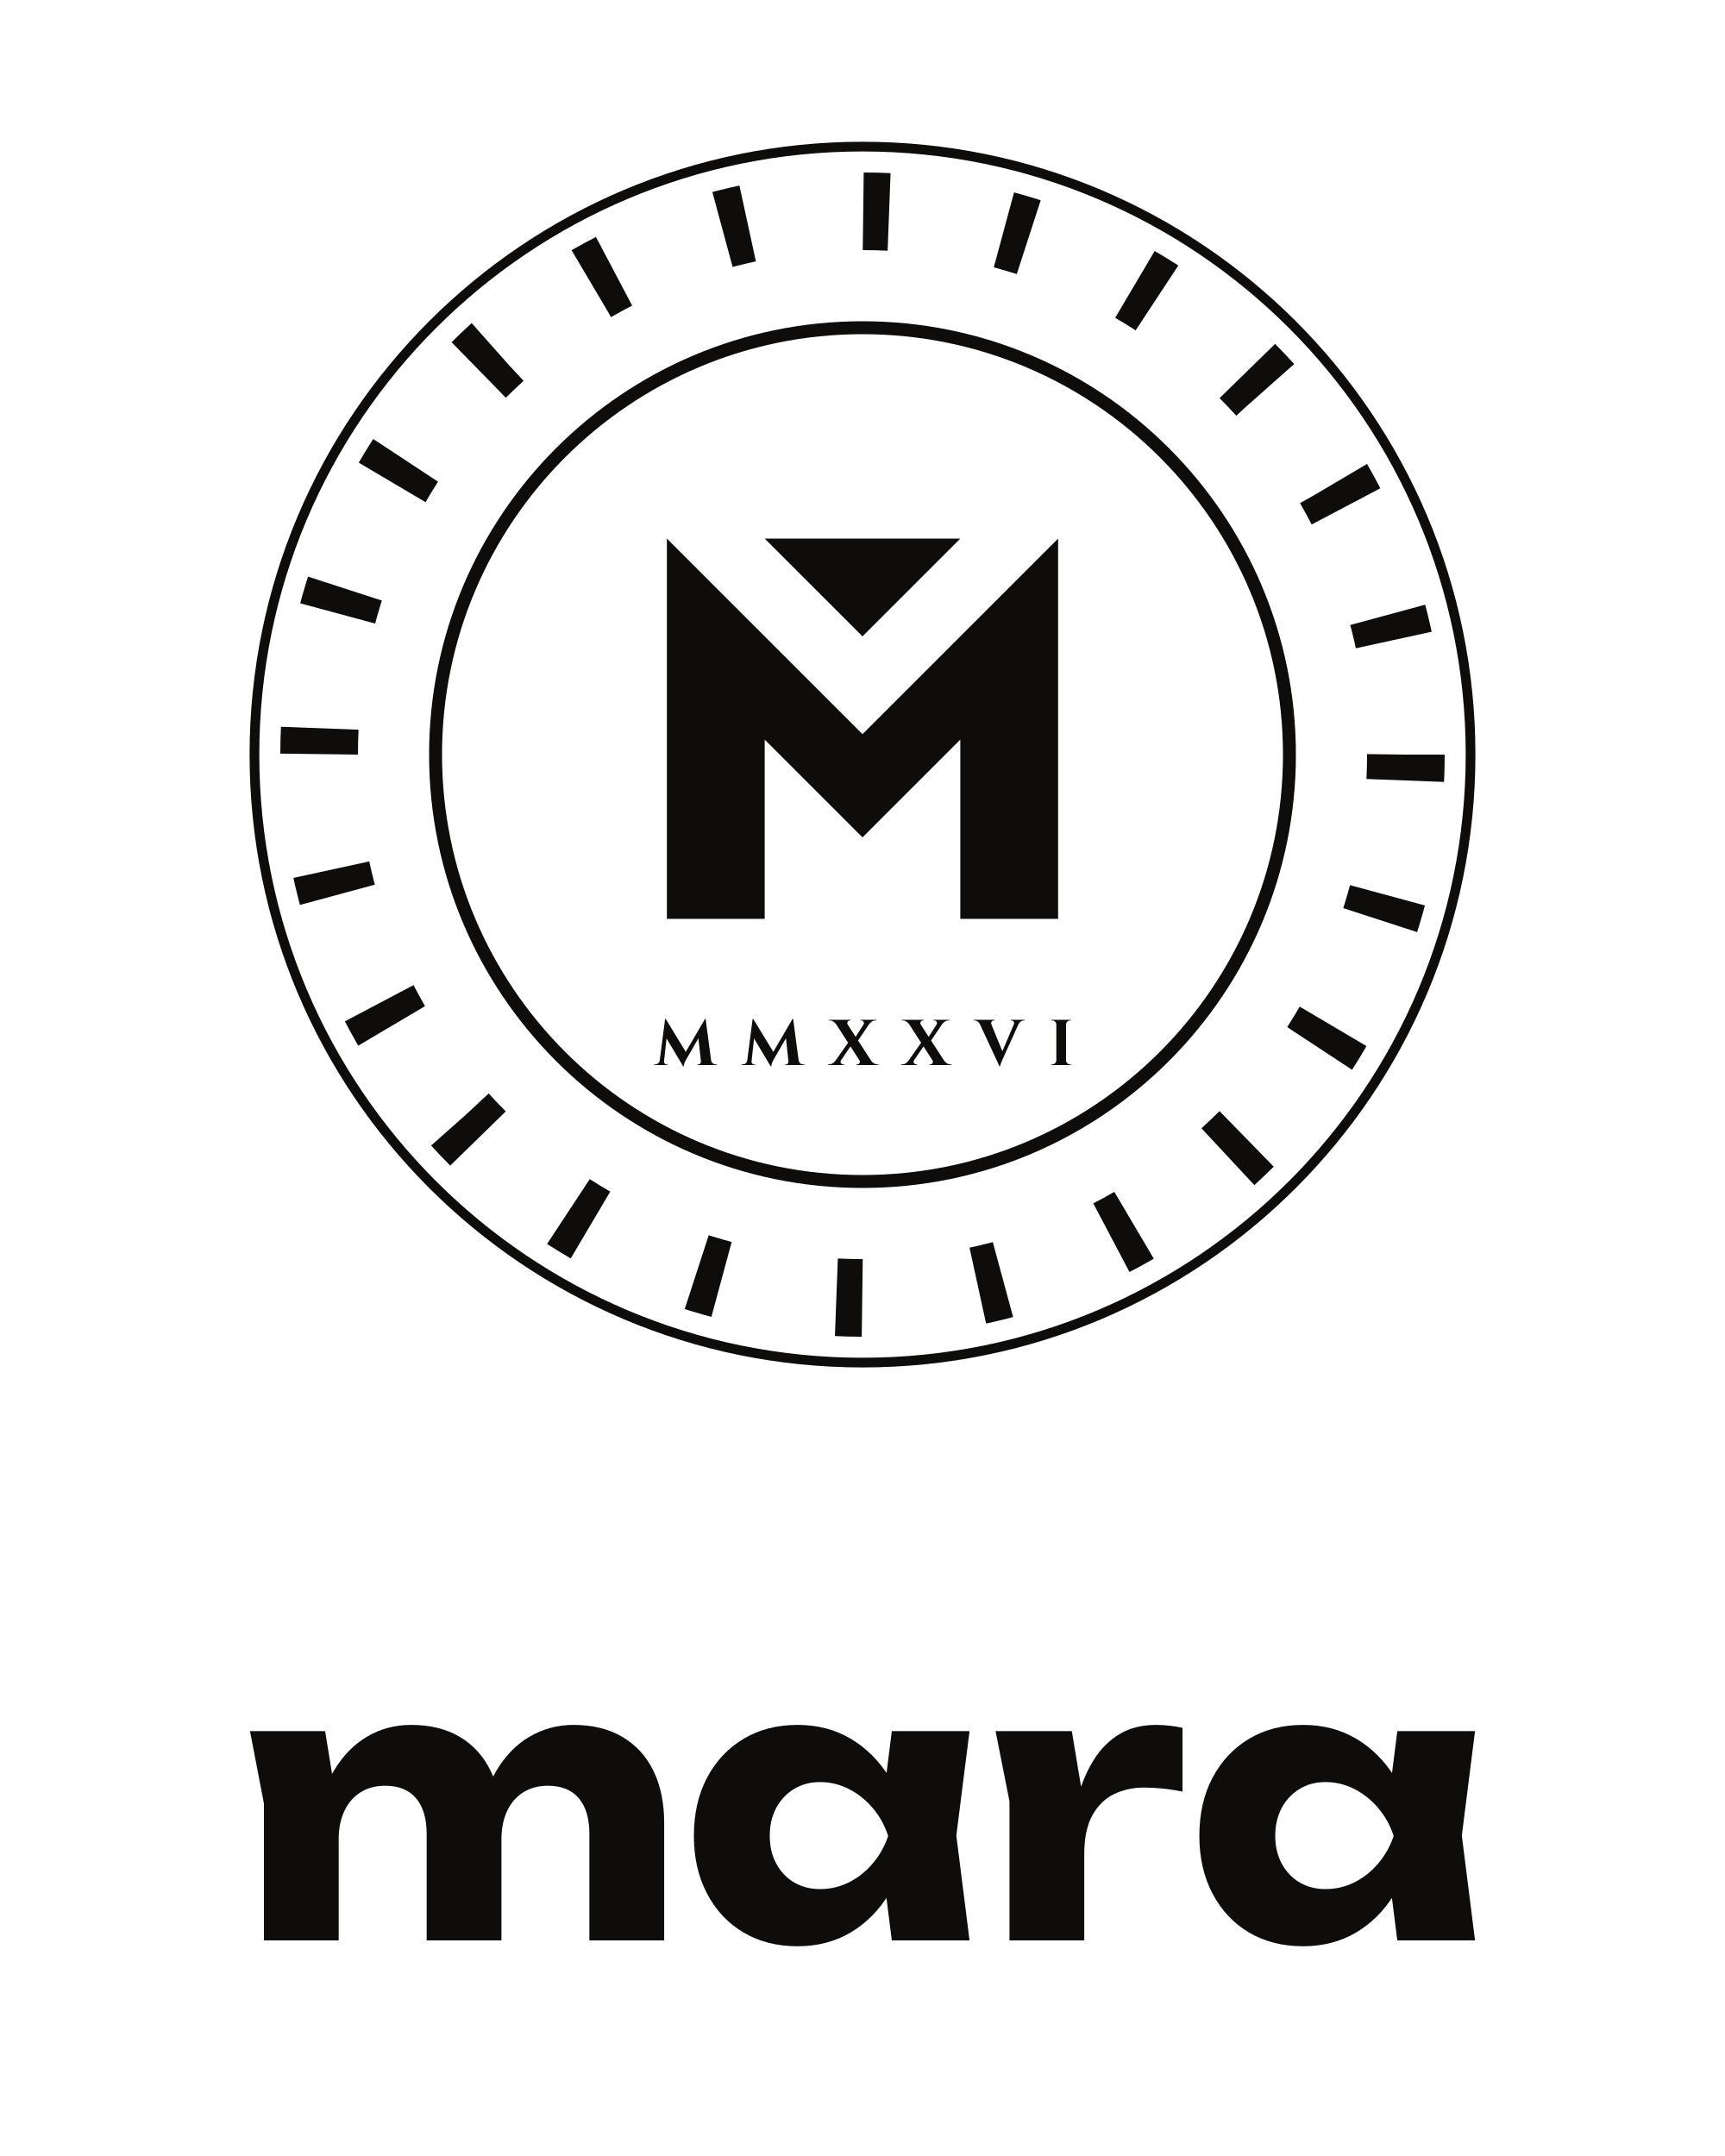
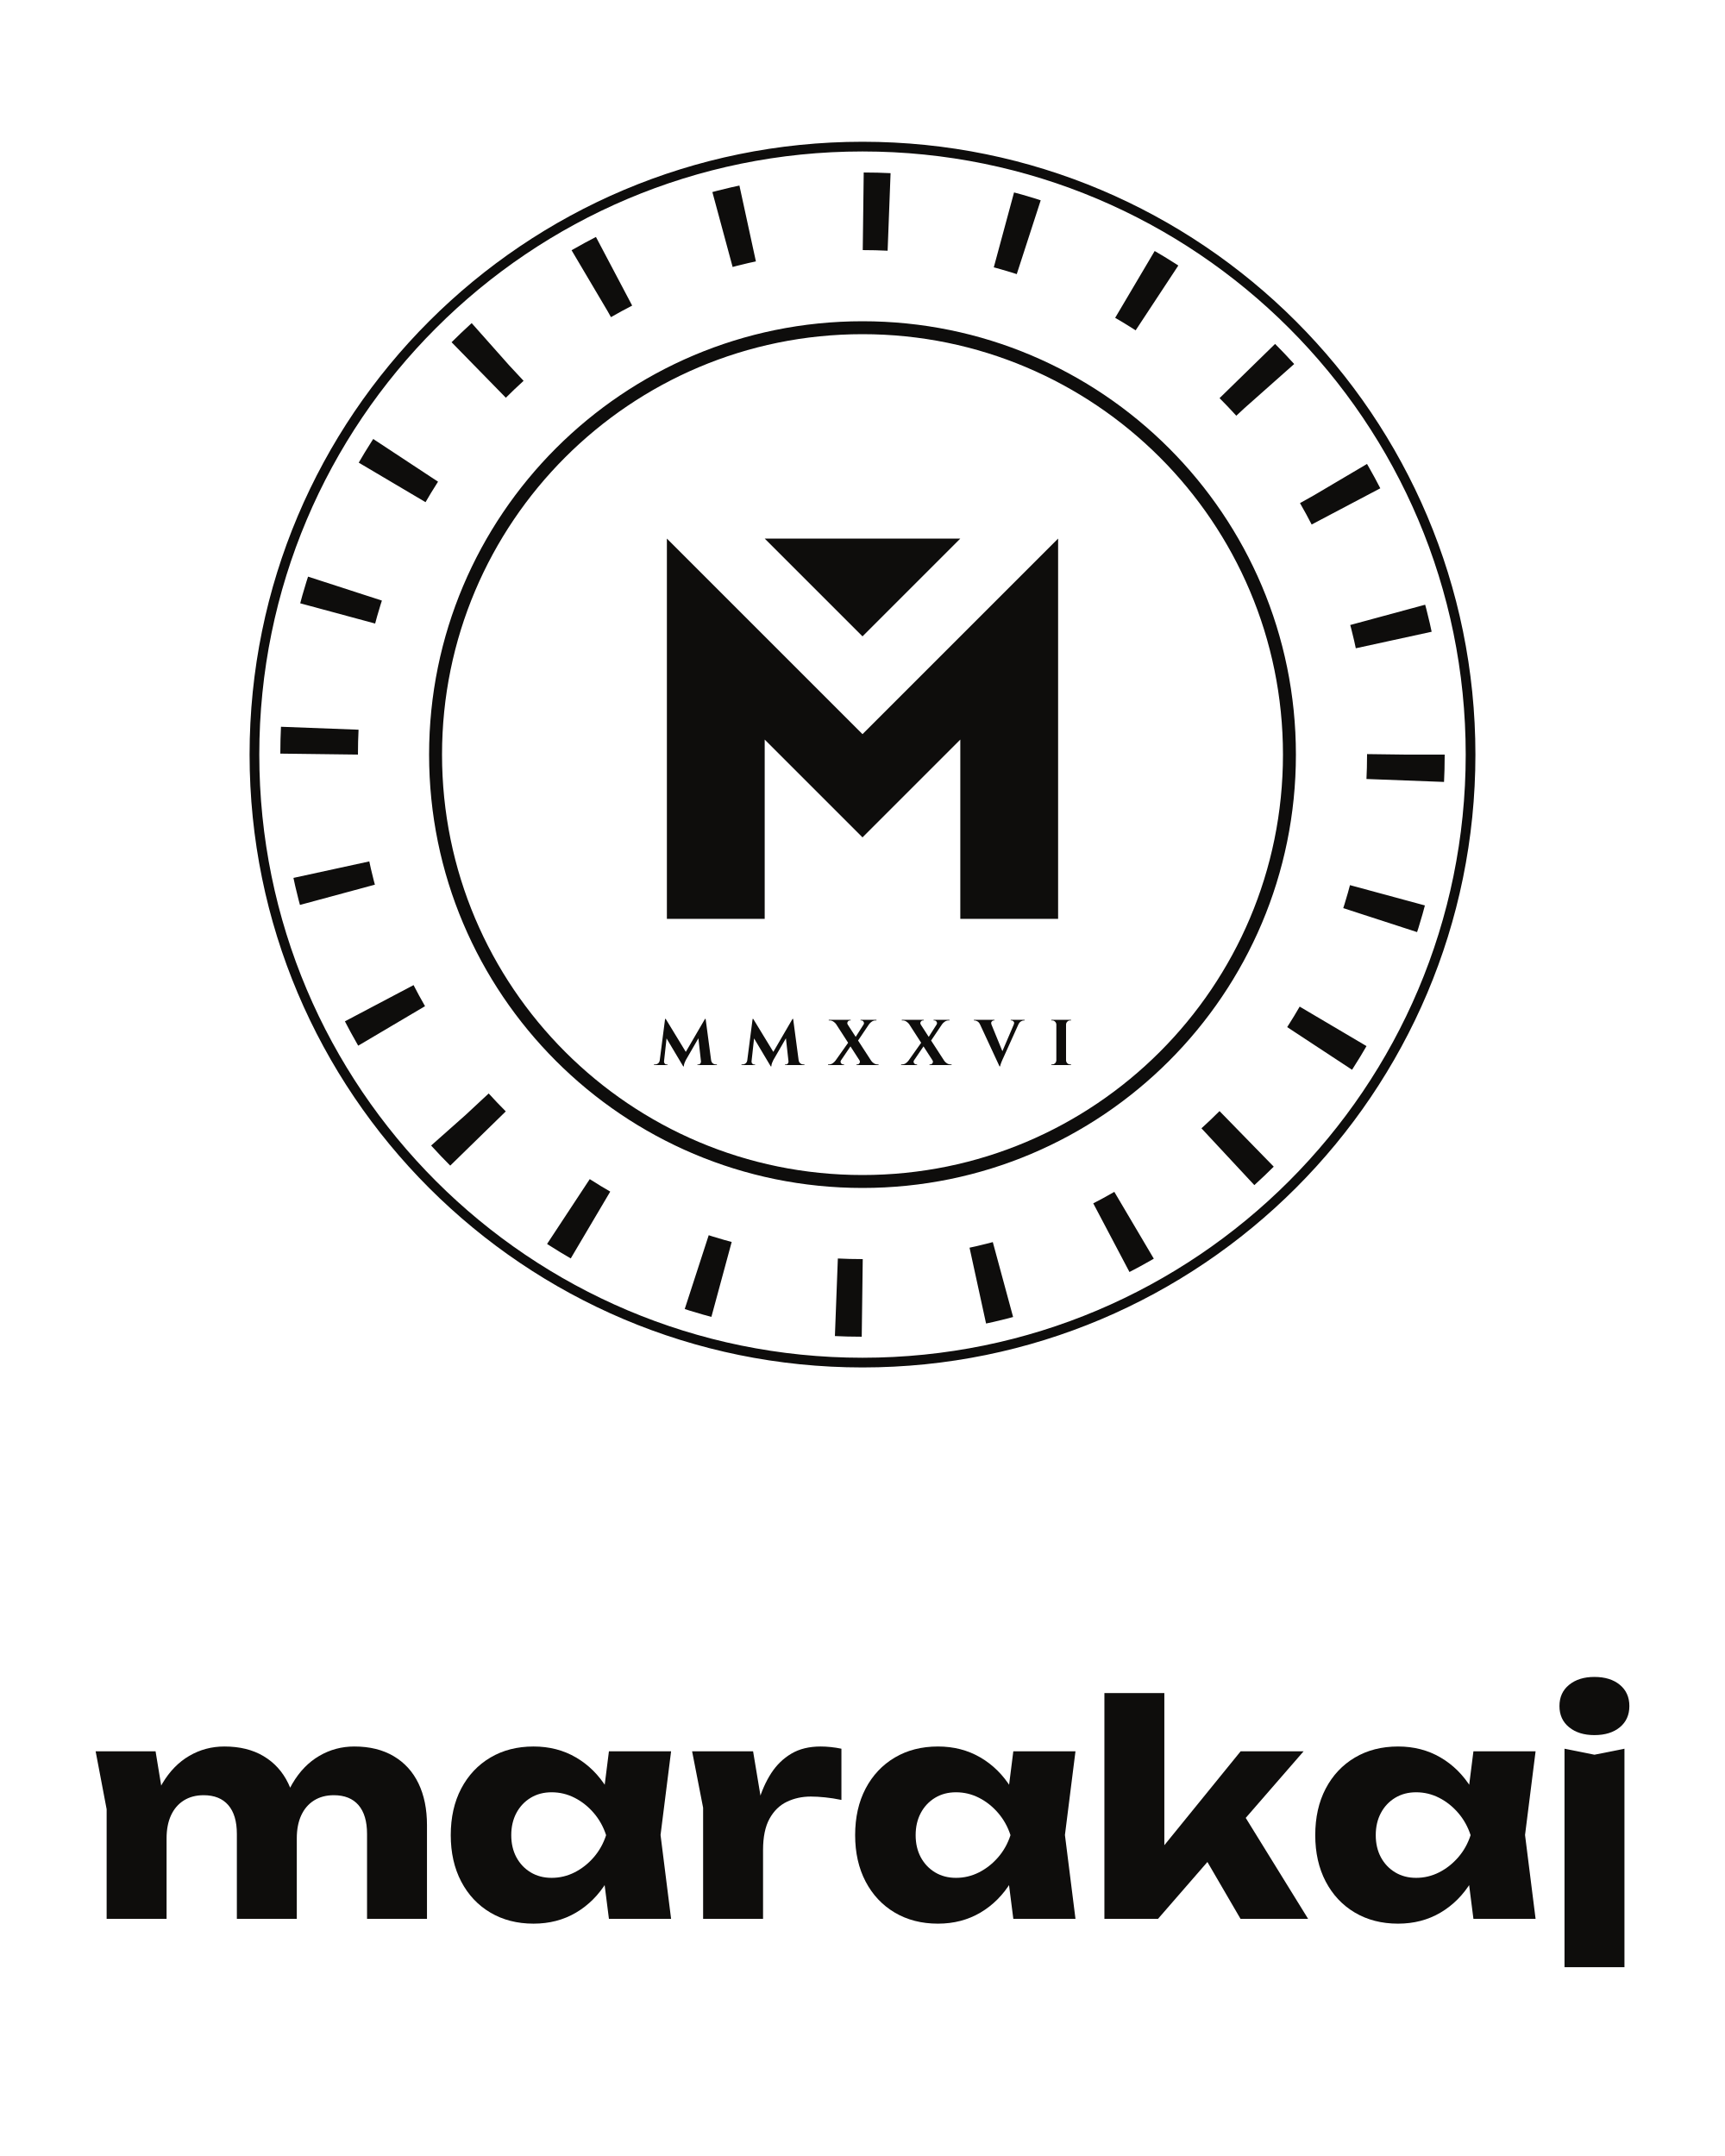
<svg xmlns="http://www.w3.org/2000/svg" xmlns:xlink="http://www.w3.org/1999/xlink" width="800" height="1000" viewBox="0 0 800 1000">
  <defs>
    <g>
      <g id="glyph-0-0">
-         <path d="M 23.406 -21.422 L 23.641 -18.156 L 14.734 -2.703 C 14.734 -2.703 14.629 -2.523 14.422 -2.172 C 14.223 -1.828 14.031 -1.406 13.844 -0.906 C 13.656 -0.406 13.562 0.094 13.562 0.594 L 13.266 0.594 L 12.094 -2.016 Z M 3.062 -2.188 L 3.062 0 L -0.266 0 L -0.266 -0.297 C -0.242 -0.297 -0.16 -0.297 -0.016 -0.297 C 0.129 -0.297 0.203 -0.297 0.203 -0.297 C 0.742 -0.297 1.223 -0.461 1.641 -0.797 C 2.066 -1.129 2.32 -1.594 2.406 -2.188 Z M 4.375 -1.703 C 4.375 -1.691 4.375 -1.676 4.375 -1.656 C 4.375 -1.633 4.375 -1.602 4.375 -1.562 C 4.375 -1.238 4.488 -0.941 4.719 -0.672 C 4.945 -0.398 5.223 -0.266 5.547 -0.266 L 6.031 -0.266 L 6.031 0 L 4.172 0 L 4.172 -1.703 Z M 4.891 -21.422 L 5.156 -21.422 L 6.203 -18.422 L 4.203 0 L 2.125 0 Z M 5.156 -21.422 L 14.969 -5.312 L 13.266 0.594 L 4.375 -14.312 Z M 23.672 -21.422 L 26.516 0 L 21.688 0 L 20.188 -13.797 L 23.406 -21.422 Z M 25.594 -2.188 L 26.219 -2.188 C 26.32 -1.594 26.582 -1.129 27 -0.797 C 27.414 -0.461 27.883 -0.297 28.406 -0.297 C 28.406 -0.297 28.484 -0.297 28.641 -0.297 C 28.805 -0.297 28.891 -0.297 28.891 -0.297 L 28.891 0 L 25.594 0 Z M 21.516 -1.703 L 21.719 -1.703 L 21.719 0 L 19.891 0 L 19.891 -0.266 L 20.344 -0.266 C 20.676 -0.266 20.953 -0.398 21.172 -0.672 C 21.398 -0.941 21.516 -1.238 21.516 -1.562 C 21.516 -1.602 21.516 -1.633 21.516 -1.656 C 21.516 -1.676 21.516 -1.691 21.516 -1.703 Z M 21.516 -1.703 " />
+         <path d="M 23.391 -21.422 L 23.641 -18.156 L 14.719 -2.719 C 14.719 -2.719 14.617 -2.539 14.422 -2.188 C 14.234 -1.832 14.047 -1.398 13.859 -0.891 C 13.672 -0.391 13.57 0.109 13.562 0.609 L 13.281 0.609 L 12.094 -2.016 Z M 3.047 -2.188 L 3.047 0 L -0.281 0 L -0.281 -0.297 C -0.258 -0.297 -0.172 -0.297 -0.016 -0.297 C 0.129 -0.297 0.203 -0.297 0.203 -0.297 C 0.742 -0.297 1.223 -0.461 1.641 -0.797 C 2.055 -1.129 2.305 -1.594 2.391 -2.188 Z M 4.375 -1.703 C 4.375 -1.691 4.375 -1.676 4.375 -1.656 C 4.375 -1.633 4.375 -1.602 4.375 -1.562 C 4.375 -1.238 4.488 -0.941 4.719 -0.672 C 4.945 -0.398 5.223 -0.266 5.547 -0.266 L 6.016 -0.266 L 6.016 0 L 4.172 0 L 4.172 -1.703 Z M 4.875 -21.422 L 5.156 -21.422 L 6.219 -18.406 L 4.188 0 L 2.109 0 Z M 5.156 -21.422 L 14.969 -5.312 L 13.281 0.609 L 4.391 -14.312 Z M 23.672 -21.422 L 26.516 0 L 21.703 0 L 20.172 -13.797 L 23.391 -21.422 Z M 25.578 -2.188 L 26.234 -2.188 C 26.328 -1.594 26.582 -1.129 27 -0.797 C 27.414 -0.461 27.891 -0.297 28.422 -0.297 C 28.422 -0.297 28.492 -0.297 28.641 -0.297 C 28.797 -0.297 28.883 -0.297 28.906 -0.297 L 28.906 0 L 25.578 0 Z M 21.516 -1.703 L 21.719 -1.703 L 21.719 0 L 19.875 0 L 19.875 -0.266 L 20.344 -0.266 C 20.676 -0.266 20.953 -0.398 21.172 -0.672 C 21.398 -0.941 21.516 -1.238 21.516 -1.562 C 21.516 -1.602 21.516 -1.633 21.516 -1.656 C 21.516 -1.676 21.516 -1.691 21.516 -1.703 Z M 21.516 -1.703 " />
      </g>
      <g id="glyph-0-1">
-         <path d="M 6.953 -21 L 20.547 -0.031 L 15.234 -0.031 L 1.703 -21 Z M 5.25 -2.156 C 5.07 -1.875 5.016 -1.586 5.078 -1.297 C 5.148 -1.016 5.305 -0.773 5.547 -0.578 C 5.785 -0.391 6.035 -0.297 6.297 -0.297 C 6.297 -0.297 6.359 -0.297 6.484 -0.297 C 6.617 -0.297 6.688 -0.297 6.688 -0.297 L 6.688 0 L -0.719 0 L -0.719 -0.297 L -0.297 -0.297 C 0.336 -0.297 0.914 -0.473 1.438 -0.828 C 1.957 -1.191 2.391 -1.602 2.734 -2.062 Z M 8.938 -10.859 L 10.406 -9.719 L 3.781 0 L 1.266 0 Z M 13.859 -2.156 L 19.234 -2.047 C 19.547 -1.578 19.973 -1.164 20.516 -0.812 C 21.055 -0.469 21.641 -0.297 22.266 -0.297 L 22.688 -0.297 L 22.688 0 L 12.453 0 L 12.453 -0.297 C 12.453 -0.297 12.516 -0.297 12.641 -0.297 C 12.773 -0.297 12.844 -0.297 12.844 -0.297 C 13.238 -0.297 13.57 -0.492 13.844 -0.891 C 14.113 -1.297 14.117 -1.719 13.859 -2.156 Z M 9.75 -21 L 9.75 -20.703 C 9.75 -20.703 9.688 -20.703 9.562 -20.703 C 9.445 -20.703 9.391 -20.703 9.391 -20.703 C 9.129 -20.703 8.883 -20.602 8.656 -20.406 C 8.426 -20.219 8.273 -19.977 8.203 -19.688 C 8.129 -19.406 8.188 -19.125 8.375 -18.844 L 3.031 -18.938 C 2.707 -19.395 2.281 -19.801 1.75 -20.156 C 1.219 -20.52 0.633 -20.703 0 -20.703 L -0.422 -20.703 L -0.422 -21 Z M 19.688 -21 L 12.422 -10.234 L 11.188 -11.703 L 17.125 -21 Z M 21.719 -21 L 21.719 -20.703 L 21.297 -20.703 C 20.68 -20.703 20.109 -20.52 19.578 -20.156 C 19.047 -19.801 18.609 -19.395 18.266 -18.938 L 15.75 -18.844 C 15.926 -19.125 15.977 -19.406 15.906 -19.688 C 15.844 -19.977 15.703 -20.219 15.484 -20.406 C 15.266 -20.602 15.016 -20.703 14.734 -20.703 C 14.734 -20.703 14.672 -20.703 14.547 -20.703 C 14.43 -20.703 14.375 -20.703 14.375 -20.703 L 14.344 -21 Z M 21.719 -21 " />
+         <path d="M 6.953 -21 L 20.547 -0.031 L 15.234 -0.031 L 1.703 -21 Z M 5.25 -2.156 C 5.07 -1.875 5.02 -1.586 5.094 -1.297 C 5.164 -1.016 5.316 -0.773 5.547 -0.578 C 5.785 -0.391 6.035 -0.297 6.297 -0.297 C 6.297 -0.297 6.359 -0.297 6.484 -0.297 C 6.617 -0.297 6.688 -0.297 6.688 -0.297 L 6.688 0 L -0.719 0 L -0.719 -0.297 L -0.297 -0.297 C 0.336 -0.297 0.91 -0.473 1.422 -0.828 C 1.941 -1.191 2.375 -1.602 2.719 -2.062 Z M 8.938 -10.844 L 10.391 -9.719 L 3.797 -0.016 L 1.266 -0.016 Z M 13.859 -2.156 L 19.234 -2.047 C 19.547 -1.578 19.973 -1.164 20.516 -0.812 C 21.055 -0.469 21.641 -0.297 22.266 -0.297 L 22.688 -0.297 L 22.688 0 L 12.453 0 L 12.453 -0.297 C 12.453 -0.297 12.516 -0.297 12.641 -0.297 C 12.766 -0.297 12.828 -0.297 12.828 -0.297 C 13.242 -0.297 13.582 -0.492 13.844 -0.891 C 14.113 -1.297 14.117 -1.719 13.859 -2.156 Z M 9.766 -21 L 9.766 -20.703 C 9.766 -20.703 9.703 -20.703 9.578 -20.703 C 9.461 -20.703 9.406 -20.703 9.406 -20.703 C 9.133 -20.703 8.883 -20.602 8.656 -20.406 C 8.438 -20.219 8.289 -19.977 8.219 -19.688 C 8.145 -19.406 8.195 -19.125 8.375 -18.844 L 3.047 -18.938 C 2.723 -19.395 2.297 -19.801 1.766 -20.156 C 1.234 -20.52 0.648 -20.703 0.016 -20.703 L -0.406 -20.703 L -0.406 -21 Z M 19.672 -21 L 12.422 -10.234 L 11.203 -11.688 L 17.141 -21 Z M 21.719 -21 L 21.719 -20.703 L 21.297 -20.703 C 20.672 -20.703 20.094 -20.52 19.562 -20.156 C 19.039 -19.801 18.613 -19.395 18.281 -18.938 L 15.766 -18.844 C 15.941 -19.125 15.988 -19.406 15.906 -19.688 C 15.832 -19.977 15.688 -20.219 15.469 -20.406 C 15.25 -20.602 15 -20.703 14.719 -20.703 C 14.719 -20.703 14.656 -20.703 14.531 -20.703 C 14.414 -20.703 14.359 -20.703 14.359 -20.703 L 14.344 -21 Z M 21.719 -21 " />
      </g>
      <g id="glyph-0-2">
-         <path d="M 11.047 0.594 L 1.109 -20.812 L 6.484 -20.812 L 12.875 -5.188 Z M 11.047 0.594 L 10.953 -3.062 L 18.562 -20.906 L 20.734 -20.906 L 12.781 -3.328 C 12.738 -3.211 12.641 -2.988 12.484 -2.656 C 12.336 -2.32 12.176 -1.945 12 -1.531 C 11.82 -1.113 11.664 -0.707 11.531 -0.312 C 11.406 0.07 11.332 0.375 11.312 0.594 Z M 17.672 -18.812 C 17.93 -19.406 17.898 -19.867 17.578 -20.203 C 17.254 -20.535 16.906 -20.703 16.531 -20.703 L 16.266 -20.703 L 16.266 -21 L 22.688 -21 L 22.688 -20.703 C 22.688 -20.703 22.641 -20.703 22.547 -20.703 C 22.453 -20.703 22.406 -20.703 22.406 -20.703 C 21.969 -20.703 21.504 -20.555 21.016 -20.266 C 20.523 -19.973 20.117 -19.488 19.797 -18.812 Z M 7.312 -18.812 L 2.047 -18.812 C 1.723 -19.488 1.316 -19.973 0.828 -20.266 C 0.336 -20.555 -0.133 -20.703 -0.594 -20.703 C -0.594 -20.703 -0.633 -20.703 -0.719 -20.703 C -0.801 -20.703 -0.844 -20.703 -0.844 -20.703 L -0.844 -21 L 8.703 -21 L 8.703 -20.703 L 8.438 -20.703 C 8.051 -20.703 7.711 -20.535 7.422 -20.203 C 7.129 -19.867 7.094 -19.406 7.312 -18.812 Z M 7.312 -18.812 " />
+         <path d="M 11.047 0.609 L 1.109 -20.812 L 6.484 -20.812 L 12.891 -5.188 Z M 11.047 0.609 L 10.938 -3.062 L 18.562 -20.906 L 20.734 -20.906 L 12.797 -3.328 C 12.742 -3.211 12.641 -2.988 12.484 -2.656 C 12.336 -2.32 12.176 -1.941 12 -1.516 C 11.82 -1.098 11.672 -0.695 11.547 -0.312 C 11.422 0.07 11.344 0.379 11.312 0.609 Z M 17.656 -18.828 C 17.914 -19.422 17.891 -19.879 17.578 -20.203 C 17.266 -20.535 16.91 -20.703 16.516 -20.703 L 16.25 -20.703 L 16.25 -21 L 22.688 -21 L 22.688 -20.703 C 22.688 -20.703 22.641 -20.703 22.547 -20.703 C 22.453 -20.703 22.406 -20.703 22.406 -20.703 C 21.969 -20.703 21.5 -20.555 21 -20.266 C 20.508 -19.973 20.109 -19.488 19.797 -18.812 Z M 7.312 -18.828 L 2.031 -18.812 C 1.719 -19.488 1.312 -19.973 0.812 -20.266 C 0.32 -20.555 -0.148 -20.703 -0.609 -20.703 C -0.609 -20.703 -0.645 -20.703 -0.719 -20.703 C -0.801 -20.703 -0.844 -20.703 -0.844 -20.703 L -0.844 -21 L 8.703 -21 L 8.703 -20.703 L 8.438 -20.703 C 8.062 -20.703 7.727 -20.535 7.438 -20.203 C 7.145 -19.879 7.102 -19.422 7.312 -18.828 Z M 7.312 -18.828 " />
      </g>
      <g id="glyph-0-3">
-         <path d="M 8.062 -21 L 8.062 0 L 3.562 0 L 3.562 -21 Z M 3.656 -2.188 L 3.656 0 L 1.266 0 L 1.266 -0.297 C 1.266 -0.297 1.328 -0.297 1.453 -0.297 C 1.586 -0.297 1.656 -0.297 1.656 -0.297 C 2.176 -0.297 2.617 -0.477 2.984 -0.844 C 3.359 -1.219 3.551 -1.664 3.562 -2.188 Z M 3.656 -18.812 L 3.562 -18.812 C 3.551 -19.332 3.359 -19.773 2.984 -20.141 C 2.617 -20.516 2.176 -20.703 1.656 -20.703 C 1.656 -20.703 1.586 -20.703 1.453 -20.703 C 1.328 -20.703 1.266 -20.703 1.266 -20.703 L 1.266 -21 L 3.656 -21 Z M 7.984 -2.188 L 8.062 -2.188 C 8.082 -1.664 8.273 -1.219 8.641 -0.844 C 9.016 -0.477 9.461 -0.297 9.984 -0.297 C 9.984 -0.297 10.039 -0.297 10.156 -0.297 C 10.281 -0.297 10.352 -0.297 10.375 -0.297 L 10.375 0 L 7.984 0 Z M 7.984 -18.812 L 7.984 -21 L 10.375 -21 L 10.375 -20.703 C 10.352 -20.703 10.281 -20.703 10.156 -20.703 C 10.039 -20.703 9.984 -20.703 9.984 -20.703 C 9.461 -20.703 9.016 -20.516 8.641 -20.141 C 8.273 -19.773 8.082 -19.332 8.062 -18.812 Z M 7.984 -18.812 " />
+         <path d="M 8.062 -21 L 8.062 0 L 3.562 0 L 3.562 -21 Z M 3.656 -2.188 L 3.656 0 L 1.25 0 L 1.25 -0.297 C 1.25 -0.297 1.312 -0.297 1.438 -0.297 C 1.57 -0.297 1.641 -0.297 1.641 -0.297 C 2.16 -0.297 2.602 -0.477 2.969 -0.844 C 3.344 -1.219 3.539 -1.664 3.562 -2.188 Z M 3.656 -18.812 L 3.562 -18.812 C 3.539 -19.332 3.344 -19.773 2.969 -20.141 C 2.602 -20.516 2.16 -20.703 1.641 -20.703 C 1.641 -20.703 1.57 -20.703 1.438 -20.703 C 1.312 -20.703 1.25 -20.703 1.25 -20.703 L 1.25 -21 L 3.656 -21 Z M 7.969 -2.188 L 8.062 -2.188 C 8.082 -1.664 8.273 -1.219 8.641 -0.844 C 9.016 -0.477 9.461 -0.297 9.984 -0.297 C 9.984 -0.297 10.039 -0.297 10.156 -0.297 C 10.281 -0.297 10.352 -0.297 10.375 -0.297 L 10.375 0 L 7.969 0 Z M 7.969 -18.812 L 7.969 -21 L 10.375 -21 L 10.375 -20.703 C 10.352 -20.703 10.281 -20.703 10.156 -20.703 C 10.039 -20.703 9.984 -20.703 9.984 -20.703 C 9.461 -20.703 9.016 -20.516 8.641 -20.141 C 8.273 -19.773 8.082 -19.332 8.062 -18.812 Z M 7.969 -18.812 " />
      </g>
      <g id="glyph-1-0">
-         <path d="M 4.938 -97.062 L 39.781 -97.062 L 46.062 -58.312 L 46.062 0 L 11.391 0 L 11.391 -63.578 Z M 79.562 -99.953 C 88.508 -99.953 96.098 -98.082 102.328 -94.344 C 108.566 -90.602 113.328 -85.332 116.609 -78.531 C 119.898 -71.738 121.547 -63.695 121.547 -54.406 L 121.547 0 L 86.875 0 L 86.875 -49.297 C 86.875 -56.555 85.227 -62.109 81.938 -65.953 C 78.656 -69.805 73.895 -71.734 67.656 -71.734 C 63.238 -71.734 59.414 -70.711 56.188 -68.672 C 52.957 -66.641 50.461 -63.754 48.703 -60.016 C 46.941 -56.273 46.062 -51.852 46.062 -46.75 L 35.359 -52.359 C 36.723 -62.672 39.5 -71.367 43.688 -78.453 C 47.883 -85.535 53.07 -90.891 59.25 -94.516 C 65.426 -98.141 72.195 -99.953 79.562 -99.953 Z M 154.875 -99.953 C 163.82 -99.953 171.441 -98.082 177.734 -94.344 C 184.023 -90.602 188.812 -85.332 192.094 -78.531 C 195.383 -71.738 197.031 -63.695 197.031 -54.406 L 197.031 0 L 162.344 0 L 162.344 -49.297 C 162.344 -56.555 160.695 -62.109 157.406 -65.953 C 154.125 -69.805 149.367 -71.734 143.141 -71.734 C 138.723 -71.734 134.895 -70.711 131.656 -68.672 C 128.426 -66.641 125.93 -63.754 124.172 -60.016 C 122.422 -56.273 121.547 -51.852 121.547 -46.75 L 110.844 -52.359 C 112.195 -62.672 114.941 -71.367 119.078 -78.453 C 123.223 -85.535 128.41 -90.891 134.641 -94.516 C 140.867 -98.141 147.613 -99.953 154.875 -99.953 Z M 154.875 -99.953 " />
+         <path d="M 4 -77.719 L 31.797 -77.719 L 36.906 -46.625 L 36.906 0 L 9.109 0 L 9.109 -50.844 Z M 63.703 -79.938 C 70.828 -79.938 76.891 -78.441 81.891 -75.453 C 86.898 -72.473 90.719 -68.258 93.344 -62.812 C 95.977 -57.363 97.297 -50.914 97.297 -43.469 L 97.297 0 L 69.5 0 L 69.5 -39.391 C 69.5 -45.223 68.176 -49.672 65.531 -52.734 C 62.895 -55.805 59.078 -57.344 54.078 -57.344 C 50.535 -57.344 47.473 -56.531 44.891 -54.906 C 42.305 -53.281 40.328 -50.973 38.953 -47.984 C 37.586 -45.004 36.906 -41.469 36.906 -37.375 L 28.281 -41.828 C 29.375 -50.141 31.594 -57.117 34.938 -62.766 C 38.281 -68.41 42.438 -72.68 47.406 -75.578 C 52.375 -78.484 57.805 -79.938 63.703 -79.938 Z M 123.953 -79.938 C 131.078 -79.938 137.164 -78.441 142.219 -75.453 C 147.27 -72.473 151.109 -68.258 153.734 -62.812 C 156.359 -57.363 157.672 -50.914 157.672 -43.469 L 157.672 0 L 129.875 0 L 129.875 -39.391 C 129.875 -45.223 128.555 -49.672 125.922 -52.734 C 123.285 -55.805 119.461 -57.344 114.453 -57.344 C 110.922 -57.344 107.863 -56.531 105.281 -54.906 C 102.695 -53.281 100.719 -50.973 99.344 -47.984 C 97.977 -45.004 97.297 -41.469 97.297 -37.375 L 88.672 -41.828 C 89.754 -50.141 91.957 -57.117 95.281 -62.766 C 98.602 -68.41 102.75 -72.68 107.719 -75.578 C 112.688 -78.484 118.098 -79.938 123.953 -79.938 Z M 123.953 -79.938 " />
      </g>
      <g id="glyph-1-1">
-         <path d="M 97.234 0 L 92.812 -35.016 L 97.406 -48.453 L 92.812 -61.875 L 97.234 -97.062 L 133.281 -97.062 L 127.156 -48.625 L 133.281 0 Z M 105.406 -48.453 C 103.812 -38.254 100.66 -29.301 95.953 -21.594 C 91.254 -13.883 85.305 -7.906 78.109 -3.656 C 70.91 0.594 62.723 2.719 53.547 2.719 C 44.023 2.719 35.664 0.594 28.469 -3.656 C 21.281 -7.906 15.645 -13.91 11.562 -21.672 C 7.477 -29.43 5.438 -38.359 5.438 -48.453 C 5.438 -58.766 7.477 -67.773 11.562 -75.484 C 15.645 -83.191 21.281 -89.195 28.469 -93.5 C 35.664 -97.801 44.023 -99.953 53.547 -99.953 C 62.723 -99.953 70.91 -97.828 78.109 -93.578 C 85.305 -89.328 91.285 -83.379 96.047 -75.734 C 100.805 -68.086 103.926 -58.992 105.406 -48.453 Z M 40.625 -48.453 C 40.625 -43.691 41.613 -39.441 43.594 -35.703 C 45.582 -31.961 48.332 -29.039 51.844 -26.938 C 55.363 -24.844 59.391 -23.797 63.922 -23.797 C 68.68 -23.797 73.156 -24.844 77.344 -26.938 C 81.539 -29.039 85.223 -31.961 88.391 -35.703 C 91.566 -39.441 93.953 -43.691 95.547 -48.453 C 93.953 -53.328 91.566 -57.633 88.391 -61.375 C 85.223 -65.113 81.539 -68.055 77.344 -70.203 C 73.156 -72.359 68.68 -73.438 63.922 -73.438 C 59.391 -73.438 55.363 -72.359 51.844 -70.203 C 48.332 -68.055 45.582 -65.113 43.594 -61.375 C 41.613 -57.633 40.625 -53.328 40.625 -48.453 Z M 40.625 -48.453 " />
+         <path d="M 77.766 0 L 74.203 -27.984 L 77.984 -38.812 L 74.203 -49.5 L 77.766 -77.719 L 106.594 -77.719 L 101.703 -38.891 L 106.594 0 Z M 84.266 -38.812 C 83.035 -30.582 80.547 -23.391 76.797 -17.234 C 73.055 -11.078 68.285 -6.289 62.484 -2.875 C 56.691 0.531 50.133 2.234 42.812 2.234 C 35.227 2.234 28.547 0.52 22.766 -2.906 C 16.992 -6.332 12.488 -11.133 9.25 -17.312 C 6.02 -23.5 4.406 -30.664 4.406 -38.812 C 4.406 -47.039 6.02 -54.238 9.25 -60.406 C 12.488 -66.57 16.992 -71.367 22.766 -74.797 C 28.547 -78.223 35.227 -79.938 42.812 -79.938 C 50.133 -79.938 56.691 -78.242 62.484 -74.859 C 68.285 -71.484 73.078 -66.723 76.859 -60.578 C 80.648 -54.441 83.117 -47.188 84.266 -38.812 Z M 32.469 -38.812 C 32.469 -34.945 33.258 -31.531 34.844 -28.562 C 36.438 -25.602 38.645 -23.27 41.469 -21.562 C 44.289 -19.863 47.531 -19.016 51.188 -19.016 C 54.945 -19.016 58.504 -19.863 61.859 -21.562 C 65.211 -23.27 68.172 -25.602 70.734 -28.562 C 73.297 -31.531 75.203 -34.945 76.453 -38.812 C 75.203 -42.676 73.297 -46.102 70.734 -49.094 C 68.172 -52.082 65.211 -54.43 61.859 -56.141 C 58.504 -57.848 54.945 -58.703 51.188 -58.703 C 47.531 -58.703 44.289 -57.848 41.469 -56.141 C 38.645 -54.43 36.438 -52.082 34.844 -49.094 C 33.258 -46.102 32.469 -42.676 32.469 -38.812 Z M 32.469 -38.812 " />
      </g>
      <g id="glyph-1-2">
-         <path d="M 4.938 -97.062 L 40.297 -97.062 L 46.062 -62.391 L 46.062 0 L 11.391 0 L 11.391 -64.438 Z M 91.625 -98.594 L 91.625 -69.016 C 88.227 -69.703 85.023 -70.188 82.016 -70.469 C 79.016 -70.75 76.27 -70.891 73.781 -70.891 C 68.789 -70.891 64.195 -69.895 60 -67.906 C 55.812 -65.926 52.441 -62.672 49.891 -58.141 C 47.336 -53.609 46.062 -47.547 46.062 -39.953 L 39.438 -48.109 C 40.344 -55.141 41.703 -61.742 43.516 -67.922 C 45.328 -74.098 47.789 -79.594 50.906 -84.406 C 54.031 -89.219 57.914 -93.008 62.562 -95.781 C 67.207 -98.562 72.875 -99.953 79.562 -99.953 C 81.488 -99.953 83.469 -99.836 85.5 -99.609 C 87.539 -99.391 89.582 -99.051 91.625 -98.594 Z M 91.625 -98.594 " />
+         <path d="M 4 -77.719 L 32.281 -77.719 L 36.906 -49.938 L 36.906 0 L 9.109 0 L 9.109 -51.547 Z M 73.25 -78.906 L 73.25 -55.156 C 70.602 -55.707 68.07 -56.102 65.656 -56.344 C 63.25 -56.594 61.055 -56.719 59.078 -56.719 C 55.016 -56.719 51.305 -55.91 47.953 -54.297 C 44.598 -52.691 41.914 -50.078 39.906 -46.453 C 37.906 -42.828 36.906 -37.992 36.906 -31.953 L 31.609 -38.547 C 32.297 -44.086 33.359 -49.348 34.797 -54.328 C 36.242 -59.305 38.207 -63.711 40.688 -67.547 C 43.176 -71.379 46.285 -74.398 50.016 -76.609 C 53.754 -78.828 58.289 -79.938 63.625 -79.938 C 65.164 -79.938 66.75 -79.848 68.375 -79.672 C 70.008 -79.504 71.633 -79.25 73.25 -78.906 Z M 73.25 -78.906 " />
+       </g>
+       <g id="glyph-1-3">
+         <path d="M 35.469 -22.219 L 27.859 -24.781 L 70.859 -77.719 L 100.062 -77.719 L 32.531 0 L 7.672 0 L 7.672 -104.719 L 35.469 -104.719 Z M 48.719 -37.922 L 69.656 -52.578 L 102.141 0 L 70.797 0 Z M 48.719 -37.922 " />
+       </g>
+       <g id="glyph-1-4">
+         <path d="M 7.672 -78.906 L 21.562 -76.125 L 35.469 -78.906 L 35.469 22.438 L 7.672 22.438 Z M 21.516 -85.219 C 16.703 -85.219 12.801 -86.43 9.812 -88.859 C 6.82 -91.285 5.328 -94.566 5.328 -98.703 C 5.328 -102.836 6.82 -106.117 9.812 -108.547 C 12.801 -110.984 16.703 -112.203 21.516 -112.203 C 26.441 -112.203 30.379 -110.984 33.328 -108.547 C 36.273 -106.117 37.75 -102.836 37.75 -98.703 C 37.75 -94.566 36.273 -91.285 33.328 -88.859 C 30.379 -86.43 26.441 -85.219 21.516 -85.219 Z M 21.516 -85.219 " />
      </g>
    </g>
  </defs>
  <path fill="none" stroke-width="1.5" stroke-linecap="butt" stroke-linejoin="miter" stroke="rgb(5.49%, 5.098%, 4.706%)" stroke-opacity="1" stroke-miterlimit="4" d="M 194 100 C 194 151.915 151.915 194 100 194 C 48.085 194 6 151.915 6 100 C 6 48.085 48.085 6 100 6 C 151.915 6 194 48.085 194 100 Z M 194 100 " transform="matrix(3, 0, 0, 3, 100, 50)" />
  <path fill="none" stroke-width="12" stroke-linecap="butt" stroke-linejoin="miter" stroke="rgb(5.49%, 5.098%, 4.706%)" stroke-opacity="1" stroke-dasharray="4 18" stroke-miterlimit="4" d="M 184 100 C 184 146.392 146.392 184 100 184 C 53.608 184 16 146.392 16 100 C 16 53.608 53.608 16 100 16 C 146.392 16 184 53.608 184 100 Z M 184 100 " transform="matrix(3, 0, 0, 3, 100, 50)" />
  <path fill="none" stroke-width="2" stroke-linecap="butt" stroke-linejoin="miter" stroke="rgb(5.49%, 5.098%, 4.706%)" stroke-opacity="1" stroke-miterlimit="4" d="M 166 100 C 166 136.451 136.451 166 100 166 C 63.549 166 34 136.451 34 100 C 34 63.549 63.549 34 100 34 C 136.451 34 166 63.549 166 100 Z M 166 100 " transform="matrix(3, 0, 0, 3, 100, 50)" />
  <path fill-rule="nonzero" fill="rgb(5.49%, 5.098%, 4.706%)" fill-opacity="1" d="M 309.281 426.199 L 309.281 249.801 L 400 340.52 L 400 388.398 L 354.641 343.039 L 354.641 426.199 Z M 309.281 426.199 " />
  <path fill-rule="nonzero" fill="rgb(5.49%, 5.098%, 4.706%)" fill-opacity="1" d="M 400 340.52 L 490.719 249.801 L 490.719 426.199 L 445.359 426.199 L 445.359 343.039 L 400 388.398 Z M 400 340.52 " />
  <path fill-rule="nonzero" fill="rgb(5.49%, 5.098%, 4.706%)" fill-opacity="1" d="M 354.641 249.801 L 445.359 249.801 L 400 295.16 Z M 354.641 249.801 " />
  <g fill="rgb(5.49%, 5.098%, 4.706%)" fill-opacity="1">
-     <use xlink:href="#glyph-0-0" x="303.566" y="494" />
+     <use xlink:href="#glyph-0-0" x="303.574" y="494" />
  </g>
  <g fill="rgb(5.49%, 5.098%, 4.706%)" fill-opacity="1">
-     <use xlink:href="#glyph-0-0" x="344.156" y="494" />
+     <use xlink:href="#glyph-0-0" x="344.164" y="494" />
  </g>
  <g fill="rgb(5.49%, 5.098%, 4.706%)" fill-opacity="1">
-     <use xlink:href="#glyph-0-1" x="384.746" y="494" />
+     <use xlink:href="#glyph-0-1" x="384.754" y="494" />
  </g>
  <g fill="rgb(5.49%, 5.098%, 4.706%)" fill-opacity="1">
-     <use xlink:href="#glyph-0-1" x="418.617" y="494" />
+     <use xlink:href="#glyph-0-1" x="418.625" y="494" />
  </g>
  <g fill="rgb(5.49%, 5.098%, 4.706%)" fill-opacity="1">
-     <use xlink:href="#glyph-0-2" x="452.488" y="494" />
+     <use xlink:href="#glyph-0-2" x="452.496" y="494" />
  </g>
  <g fill="rgb(5.49%, 5.098%, 4.706%)" fill-opacity="1">
-     <use xlink:href="#glyph-0-3" x="486.328" y="494" />
+     <use xlink:href="#glyph-0-3" x="486.336" y="494" />
  </g>
  <g fill="rgb(5.49%, 5.098%, 4.706%)" fill-opacity="1">
-     <use xlink:href="#glyph-1-0" x="111" y="900" />
+     <use xlink:href="#glyph-1-0" x="40.348" y="890" />
  </g>
  <g fill="rgb(5.49%, 5.098%, 4.706%)" fill-opacity="1">
-     <use xlink:href="#glyph-1-1" x="316.359" y="900" />
+     <use xlink:href="#glyph-1-1" x="204.637" y="890" />
  </g>
  <g fill="rgb(5.49%, 5.098%, 4.706%)" fill-opacity="1">
-     <use xlink:href="#glyph-1-2" x="456.781" y="900" />
+     <use xlink:href="#glyph-1-2" x="316.973" y="890" />
  </g>
  <g fill="rgb(5.49%, 5.098%, 4.706%)" fill-opacity="1">
-     <use xlink:href="#glyph-1-1" x="550.789" y="900" />
+     <use xlink:href="#glyph-1-1" x="392.18" y="890" />
+   </g>
+   <g fill="rgb(5.49%, 5.098%, 4.706%)" fill-opacity="1">
+     <use xlink:href="#glyph-1-3" x="504.516" y="890" />
+   </g>
+   <g fill="rgb(5.49%, 5.098%, 4.706%)" fill-opacity="1">
+     <use xlink:href="#glyph-1-1" x="605.562" y="890" />
+   </g>
+   <g fill="rgb(5.49%, 5.098%, 4.706%)" fill-opacity="1">
+     <use xlink:href="#glyph-1-4" x="717.898" y="890" />
  </g>
</svg>
